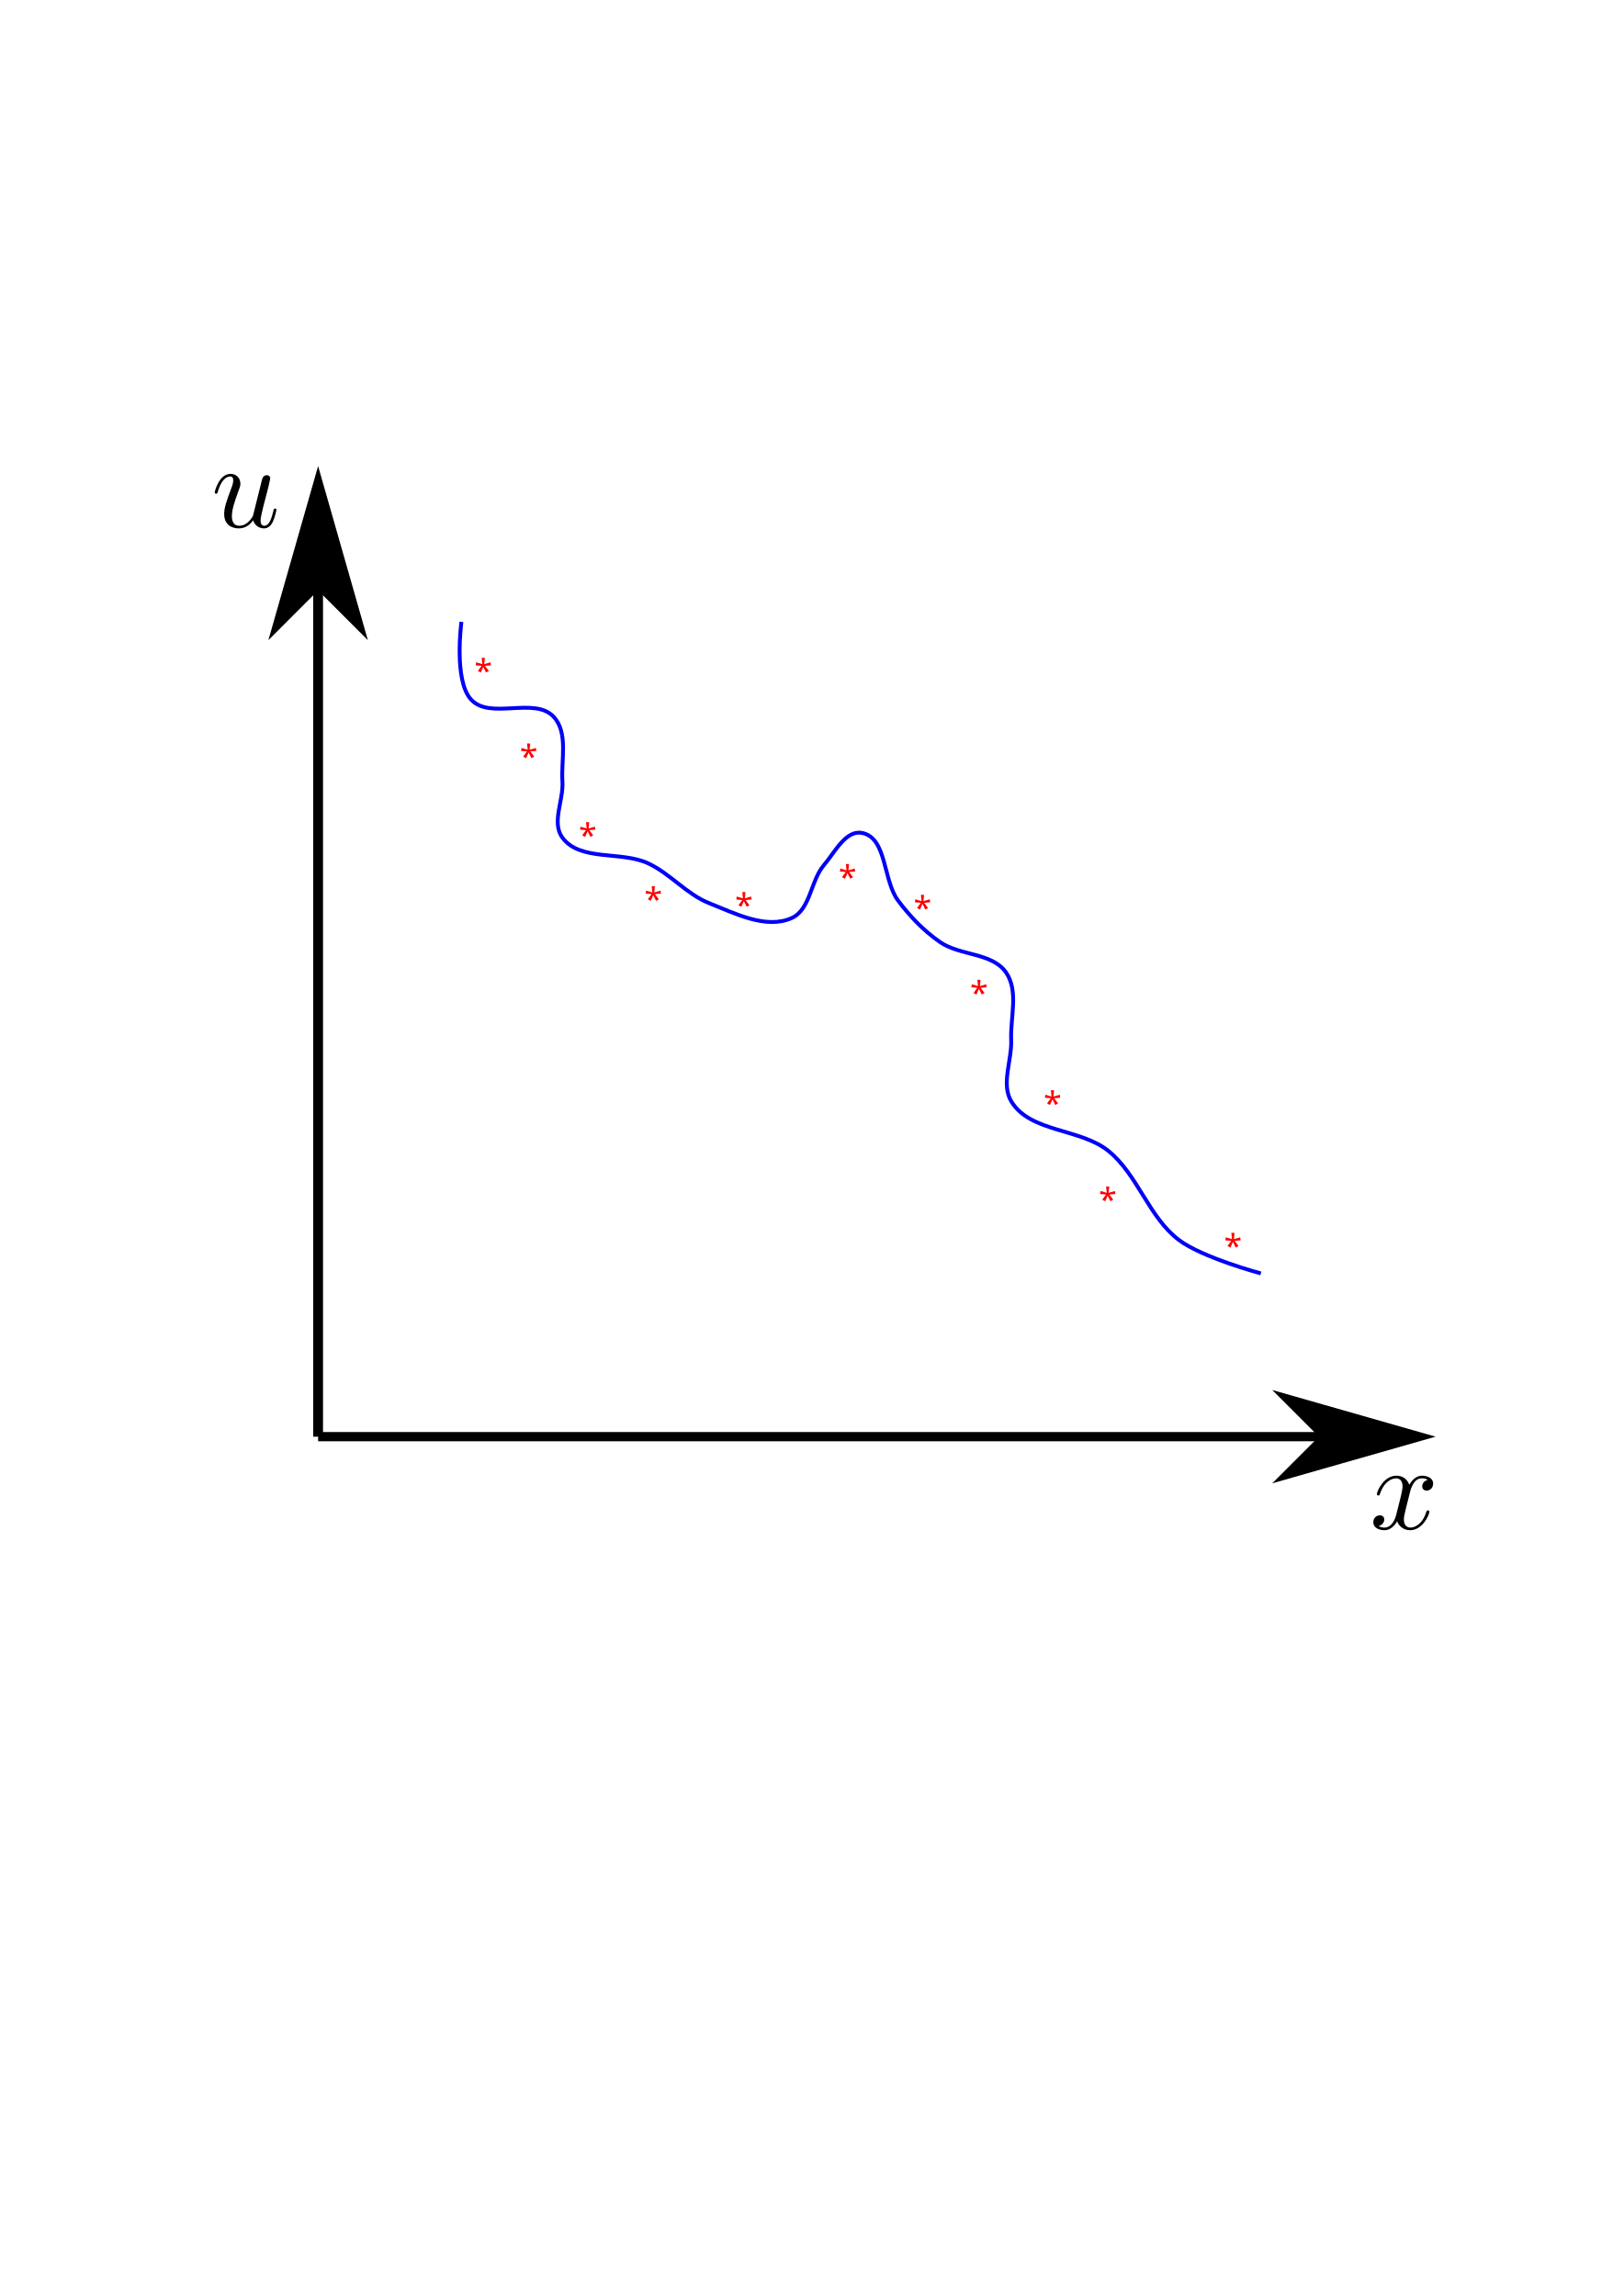
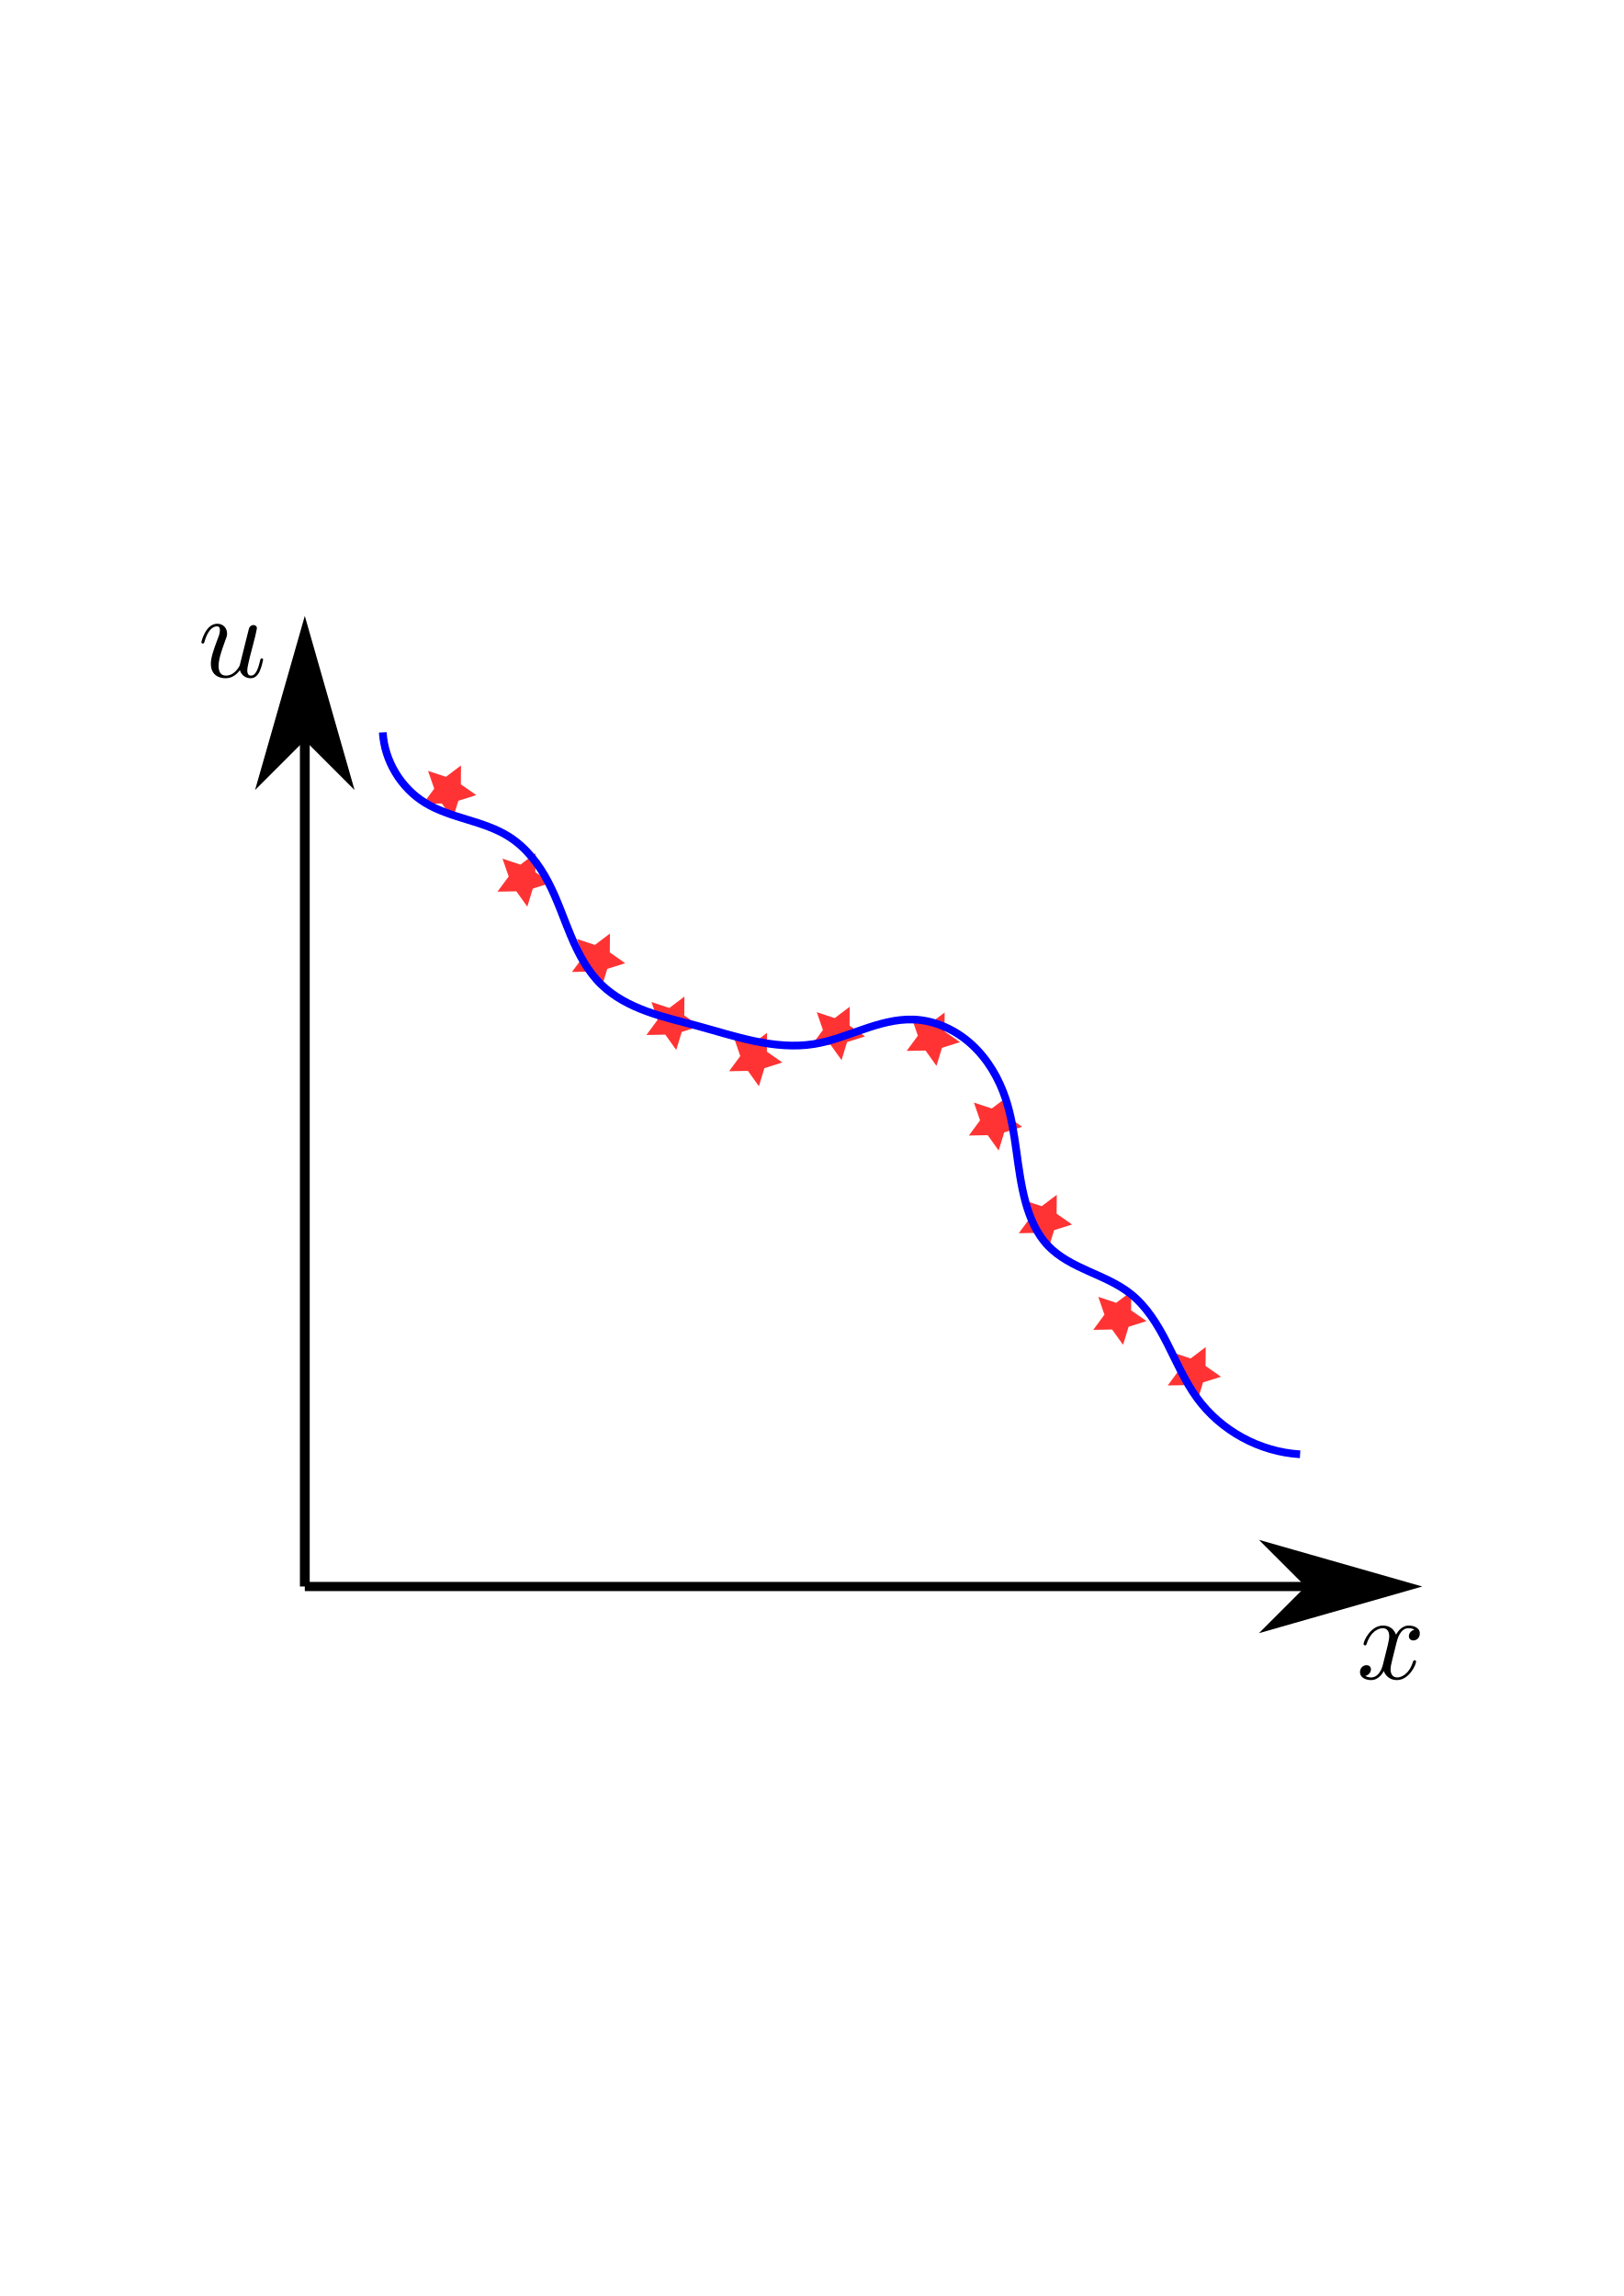
<svg xmlns="http://www.w3.org/2000/svg" xmlns:ns1="http://www.iki.fi/pav/software/textext/" xmlns:xlink="http://www.w3.org/1999/xlink" width="210mm" height="297mm" viewBox="0 0 210 297" version="1.1" id="svg8">
  <defs id="defs2">
    <marker style="overflow:visible;" id="marker4604" refX="0.0" refY="0.0" orient="auto">
      <path transform="scale(0.8) rotate(180) translate(12.5,0)" style="fill-rule:evenodd;stroke:#000000;stroke-width:1pt;stroke-opacity:1;fill:#000000;fill-opacity:1" d="M 0.0,0.0 L 5.0,-5.0 L -12.5,0.0 L 5.0,5.0 L 0.0,0.0 z " id="path4602" />
    </marker>
    <marker orient="auto" refY="0.0" refX="0.0" id="marker4570" style="overflow:visible;">
      <path id="path4568" d="M 0.0,0.0 L 5.0,-5.0 L -12.5,0.0 L 5.0,5.0 L 0.0,0.0 z " style="fill-rule:evenodd;stroke:#000000;stroke-width:1pt;stroke-opacity:1;fill:#000000;fill-opacity:1" transform="scale(0.8) rotate(180) translate(12.5,0)" />
-     </marker>
-     <marker style="overflow:visible;" id="Arrow1Lend" refX="0.0" refY="0.0" orient="auto">
-       <path transform="scale(0.8) rotate(180) translate(12.5,0)" style="fill-rule:evenodd;stroke:#000000;stroke-width:1pt;stroke-opacity:1;fill:#000000;fill-opacity:1" d="M 0.0,0.0 L 5.0,-5.0 L -12.5,0.0 L 5.0,5.0 L 0.0,0.0 z " id="path4281" />
-     </marker>
-     <marker style="overflow:visible" id="Arrow1Lend-3" refX="0" refY="0" orient="auto">
-       <path transform="matrix(-0.8,0,0,-0.8,-10,0)" style="fill:#000000;fill-opacity:1;fill-rule:evenodd;stroke:#000000;stroke-width:1pt;stroke-opacity:1" d="M 0,0 5,-5 -12.5,0 5,5 Z" id="path4281-6" />
    </marker>
    <g id="g5518-7">
      <symbol id="textext-1877ce6e-0-5" overflow="visible">
        <path id="path5512-3" d="" style="stroke:none" />
      </symbol>
      <symbol id="textext-1877ce6e-1-5" overflow="visible">
        <path id="path5515-6" d="M 3.484,-0.562 C 3.594,-0.156 3.953,0.109 4.375,0.109 4.719,0.109 4.953,-0.125 5.109,-0.438 5.281,-0.797 5.406,-1.406 5.406,-1.422 c 0,-0.109 -0.078,-0.109 -0.109,-0.109 -0.109,0 -0.109,0.047 -0.141,0.188 -0.141,0.562 -0.328,1.234 -0.75,1.234 -0.203,0 -0.312,-0.125 -0.312,-0.453 0,-0.219 0.125,-0.688 0.203,-1.047 L 4.578,-2.688 C 4.609,-2.828 4.703,-3.203 4.75,-3.359 4.797,-3.594 4.891,-3.969 4.891,-4.031 c 0,-0.172 -0.141,-0.266 -0.281,-0.266 -0.047,0 -0.312,0.016 -0.391,0.344 -0.188,0.734 -0.625,2.484 -0.75,3 -0.016,0.047 -0.406,0.844 -1.141,0.844 -0.516,0 -0.609,-0.453 -0.609,-0.812 0,-0.562 0.281,-1.344 0.531,-2.031 0.125,-0.312 0.172,-0.453 0.172,-0.641 0,-0.438 -0.312,-0.812 -0.812,-0.812 -0.953,0 -1.312,1.453 -1.312,1.531 0,0.109 0.094,0.109 0.109,0.109 0.109,0 0.109,-0.031 0.156,-0.188 0.25,-0.859 0.641,-1.234 1.016,-1.234 0.094,0 0.25,0.016 0.25,0.328 0,0.234 -0.109,0.531 -0.172,0.672 -0.375,1 -0.578,1.609 -0.578,2.094 0,0.953 0.688,1.203 1.219,1.203 0.656,0 1.016,-0.453 1.188,-0.672 z m 0,0" style="stroke:none" />
      </symbol>
    </g>
+     <marker style="overflow:visible" id="Arrow1Lend-36" refX="0" refY="0" orient="auto">
+       <path transform="matrix(-0.8,0,0,-0.8,-10,0)" style="fill:#000000;fill-opacity:1;fill-rule:evenodd;stroke:#000000;stroke-width:1pt;stroke-opacity:1" d="M 0,0 5,-5 -12.5,0 5,5 Z" id="path4281-7" />
+     </marker>
+     <marker style="overflow:visible" id="Arrow1Lend-3-5" refX="0" refY="0" orient="auto">
+       <path transform="matrix(-0.8,0,0,-0.8,-10,0)" style="fill:#000000;fill-opacity:1;fill-rule:evenodd;stroke:#000000;stroke-width:1pt;stroke-opacity:1" d="M 0,0 5,-5 -12.5,0 5,5 Z" id="path4281-6-3" />
+     </marker>
+     <g id="g5518-1">
+       <symbol overflow="visible" id="textext-1877ce6e-0-2">
+         <path style="stroke:none" d="" id="path5512-7" />
+       </symbol>
+       <symbol overflow="visible" id="textext-1877ce6e-1-0">
+         <path style="stroke:none" d="M 3.484,-0.562 C 3.594,-0.156 3.953,0.109 4.375,0.109 4.719,0.109 4.953,-0.125 5.109,-0.438 5.281,-0.797 5.406,-1.406 5.406,-1.422 c 0,-0.109 -0.078,-0.109 -0.109,-0.109 -0.109,0 -0.109,0.047 -0.141,0.188 -0.141,0.562 -0.328,1.234 -0.75,1.234 -0.203,0 -0.312,-0.125 -0.312,-0.453 0,-0.219 0.125,-0.688 0.203,-1.047 L 4.578,-2.688 C 4.609,-2.828 4.703,-3.203 4.75,-3.359 4.797,-3.594 4.891,-3.969 4.891,-4.031 c 0,-0.172 -0.141,-0.266 -0.281,-0.266 -0.047,0 -0.312,0.016 -0.391,0.344 -0.188,0.734 -0.625,2.484 -0.75,3 -0.016,0.047 -0.406,0.844 -1.141,0.844 -0.516,0 -0.609,-0.453 -0.609,-0.812 0,-0.562 0.281,-1.344 0.531,-2.031 0.125,-0.312 0.172,-0.453 0.172,-0.641 0,-0.438 -0.312,-0.812 -0.812,-0.812 -0.953,0 -1.312,1.453 -1.312,1.531 0,0.109 0.094,0.109 0.109,0.109 0.109,0 0.109,-0.031 0.156,-0.188 0.25,-0.859 0.641,-1.234 1.016,-1.234 0.094,0 0.25,0.016 0.25,0.328 0,0.234 -0.109,0.531 -0.172,0.672 -0.375,1 -0.578,1.609 -0.578,2.094 0,0.953 0.688,1.203 1.219,1.203 0.656,0 1.016,-0.453 1.188,-0.672 z m 0,0" id="path5515-9" />
+       </symbol>
+     </g>
+     <g id="g4845-6">
+       <symbol overflow="visible" id="textext-fda4ad0b-0-1">
+         <path style="stroke:none" d="" id="path4839-8" />
+       </symbol>
+       <symbol overflow="visible" id="textext-fda4ad0b-1-7">
+         <path style="stroke:none" d="M 3.328,-3.016 C 3.391,-3.266 3.625,-4.188 4.312,-4.188 c 0.047,0 0.297,0 0.5,0.125 C 4.531,-4 4.344,-3.766 4.344,-3.516 c 0,0.156 0.109,0.344 0.375,0.344 0.219,0 0.531,-0.172 0.531,-0.578 0,-0.516 -0.578,-0.656 -0.922,-0.656 -0.578,0 -0.922,0.531 -1.047,0.75 -0.25,-0.656 -0.781,-0.75 -1.078,-0.75 -1.031,0 -1.609,1.281 -1.609,1.531 0,0.109 0.109,0.109 0.125,0.109 0.078,0 0.109,-0.031 0.125,-0.109 0.344,-1.062 1,-1.312 1.344,-1.312 0.188,0 0.531,0.094 0.531,0.672 0,0.312 -0.172,0.969 -0.531,2.375 -0.156,0.609 -0.516,1.031 -0.953,1.031 -0.062,0 -0.281,0 -0.5,-0.125 0.25,-0.062 0.469,-0.266 0.469,-0.547 0,-0.266 -0.219,-0.344 -0.359,-0.344 -0.312,0 -0.547,0.25 -0.547,0.578 0,0.453 0.484,0.656 0.922,0.656 0.672,0 1.031,-0.703 1.047,-0.75 0.125,0.359 0.484,0.75 1.078,0.75 1.031,0 1.594,-1.281 1.594,-1.531 0,-0.109 -0.078,-0.109 -0.109,-0.109 -0.094,0 -0.109,0.047 -0.141,0.109 -0.328,1.078 -1,1.312 -1.312,1.312 -0.391,0 -0.547,-0.312 -0.547,-0.656 0,-0.219 0.047,-0.438 0.156,-0.875 z m 0,0" id="path4842-9" />
+       </symbol>
+     </g>
  </defs>
  <g id="layer1">
    <g transform="matrix(1.25,0,0,1.25,-11.1125,29.10418)" ns1:text="$u$" ns1:preamble="/data/OpenCMISS/documentation/notes/latex/texTextPreamble.ini" ns1:page_width="10 cm" style="stroke-width:0" id="g4332">
      <g id="textext-33084399-0" />
    </g>
-     <g id="g5058">
-       <path style="fill:none;stroke:#000000;stroke-width:1.189;stroke-linecap:butt;stroke-linejoin:miter;stroke-miterlimit:4;stroke-dasharray:none;stroke-opacity:1;marker-end:url(#Arrow1Lend)" d="m 41.144,185.839 c 142.221,0 142.221,0 142.221,0" id="path12" />
-       <path style="fill:none;stroke:#000000;stroke-width:1.267;stroke-linecap:butt;stroke-linejoin:miter;stroke-miterlimit:4;stroke-dasharray:none;stroke-opacity:1;marker-end:url(#Arrow1Lend-3)" d="m 41.144,185.839 c 0,-123.092 0,-123.092 0,-123.092" id="path12-7" />
-       <g transform="matrix(1.562476,0,0,1.562476,-83.42072,-179.1434)" ns1:text="$u$" ns1:preamble="/data/OpenCMISS/documentation/notes/latex/texTextPreamble.ini" ns1:page_width="" style="stroke-width:0" id="g5527">
-         <defs id="defs5520">
-           <g id="g5518">
-             <symbol overflow="visible" id="textext-1877ce6e-0">
-               <path style="stroke:none" d="" id="path5512" />
-             </symbol>
-             <symbol overflow="visible" id="textext-1877ce6e-1">
-               <path style="stroke:none" d="M 3.484,-0.562 C 3.594,-0.156 3.953,0.109 4.375,0.109 4.719,0.109 4.953,-0.125 5.109,-0.438 5.281,-0.797 5.406,-1.406 5.406,-1.422 c 0,-0.109 -0.078,-0.109 -0.109,-0.109 -0.109,0 -0.109,0.047 -0.141,0.188 -0.141,0.562 -0.328,1.234 -0.75,1.234 -0.203,0 -0.312,-0.125 -0.312,-0.453 0,-0.219 0.125,-0.688 0.203,-1.047 L 4.578,-2.688 C 4.609,-2.828 4.703,-3.203 4.75,-3.359 4.797,-3.594 4.891,-3.969 4.891,-4.031 c 0,-0.172 -0.141,-0.266 -0.281,-0.266 -0.047,0 -0.312,0.016 -0.391,0.344 -0.188,0.734 -0.625,2.484 -0.75,3 -0.016,0.047 -0.406,0.844 -1.141,0.844 -0.516,0 -0.609,-0.453 -0.609,-0.812 0,-0.562 0.281,-1.344 0.531,-2.031 0.125,-0.312 0.172,-0.453 0.172,-0.641 0,-0.438 -0.312,-0.812 -0.812,-0.812 -0.953,0 -1.312,1.453 -1.312,1.531 0,0.109 0.094,0.109 0.109,0.109 0.109,0 0.109,-0.031 0.156,-0.188 0.25,-0.859 0.641,-1.234 1.016,-1.234 0.094,0 0.25,0.016 0.25,0.328 0,0.234 -0.109,0.531 -0.172,0.672 -0.375,1 -0.578,1.609 -0.578,2.094 0,0.953 0.688,1.203 1.219,1.203 0.656,0 1.016,-0.453 1.188,-0.672 z m 0,0" id="path5515" />
-             </symbol>
-           </g>
-         </defs>
-         <g id="textext-1877ce6e-2">
-           <g style="fill:#000000;fill-opacity:1" id="g5524">
-             <use xlink:href="#textext-1877ce6e-1" x="70.866" y="158.289" id="use5522" width="100%" height="100%" />
+     <g id="g2002" transform="translate(7.031083,-72.87727)">
+       <g id="g2403" transform="translate(-8.752647,92.26222)">
+         <path style="opacity:0.8;fill:#ff0000;fill-opacity:1;stroke:#ff0000;stroke-width:1.002;stroke-opacity:1" id="path928-3" transform="matrix(0.2645833,0,0,0.2645833,-13.06504,48.87034)" d="m 313.46,184.165 -4.923,-6.883 -8.461,0.153 5.025,-6.809 -2.761,-8 8.029,2.675 6.755,-5.098 -0.063,8.463 6.936,4.849 -8.068,2.555 z" />
+         <path style="fill:none;stroke:#000000;stroke-width:1.189;stroke-linecap:butt;stroke-linejoin:miter;stroke-miterlimit:4;stroke-dasharray:none;stroke-opacity:1;marker-end:url(#Arrow1Lend-36)" d="m 41.144,185.839 c 142.221,0 142.221,0 142.221,0" id="path12-5" />
+         <path style="fill:none;stroke:#000000;stroke-width:1.267;stroke-linecap:butt;stroke-linejoin:miter;stroke-miterlimit:4;stroke-dasharray:none;stroke-opacity:1;marker-end:url(#Arrow1Lend-3-5)" d="m 41.144,185.839 c 0,-123.092 0,-123.092 0,-123.092" id="path12-7-6" />
+         <g transform="matrix(1.562476,0,0,1.562476,-83.42072,-179.1434)" ns1:text="$u$" ns1:preamble="/data/OpenCMISS/documentation/notes/latex/texTextPreamble.ini" ns1:page_width="" style="stroke-width:1e-07" id="g5527-2">
+           <defs id="defs5520-9">
+             <g id="g976">
+               <symbol overflow="visible" id="symbol970">
+                 <path style="stroke:none" d="" id="path968" />
+               </symbol>
+               <symbol overflow="visible" id="symbol974">
+                 <path style="stroke:none" d="M 3.484,-0.562 C 3.594,-0.156 3.953,0.109 4.375,0.109 4.719,0.109 4.953,-0.125 5.109,-0.438 5.281,-0.797 5.406,-1.406 5.406,-1.422 c 0,-0.109 -0.078,-0.109 -0.109,-0.109 -0.109,0 -0.109,0.047 -0.141,0.188 -0.141,0.562 -0.328,1.234 -0.75,1.234 -0.203,0 -0.312,-0.125 -0.312,-0.453 0,-0.219 0.125,-0.688 0.203,-1.047 L 4.578,-2.688 C 4.609,-2.828 4.703,-3.203 4.75,-3.359 4.797,-3.594 4.891,-3.969 4.891,-4.031 c 0,-0.172 -0.141,-0.266 -0.281,-0.266 -0.047,0 -0.312,0.016 -0.391,0.344 -0.188,0.734 -0.625,2.484 -0.75,3 -0.016,0.047 -0.406,0.844 -1.141,0.844 -0.516,0 -0.609,-0.453 -0.609,-0.812 0,-0.562 0.281,-1.344 0.531,-2.031 0.125,-0.312 0.172,-0.453 0.172,-0.641 0,-0.438 -0.312,-0.812 -0.812,-0.812 -0.953,0 -1.312,1.453 -1.312,1.531 0,0.109 0.094,0.109 0.109,0.109 0.109,0 0.109,-0.031 0.156,-0.188 0.25,-0.859 0.641,-1.234 1.016,-1.234 0.094,0 0.25,0.016 0.25,0.328 0,0.234 -0.109,0.531 -0.172,0.672 -0.375,1 -0.578,1.609 -0.578,2.094 0,0.953 0.688,1.203 1.219,1.203 0.656,0 1.016,-0.453 1.188,-0.672 z m 0,0" id="path972" />
+               </symbol>
+             </g>
+           </defs>
+           <g id="textext-1877ce6e-2-3">
+             <g style="fill:#000000;fill-opacity:1" id="g5524-6">
+               <use xlink:href="#textext-1877ce6e-1-0" x="70.866" y="158.289" id="use5522-0" width="100%" height="100%" />
+             </g>
          </g>
        </g>
-       </g>
-       <g transform="matrix(1.5625,0,0,1.5625,66.42066,-49.55442)" ns1:text="$x$" ns1:preamble="/data/OpenCMISS/documentation/notes/latex/texTextPreamble.ini" ns1:page_width="" style="stroke-width:0" id="g4854">
-         <defs id="defs4847">
-           <g id="g4845">
-             <symbol overflow="visible" id="textext-fda4ad0b-0">
-               <path style="stroke:none" d="" id="path4839" />
-             </symbol>
-             <symbol overflow="visible" id="textext-fda4ad0b-1">
-               <path style="stroke:none" d="M 3.328,-3.016 C 3.391,-3.266 3.625,-4.188 4.312,-4.188 c 0.047,0 0.297,0 0.5,0.125 C 4.531,-4 4.344,-3.766 4.344,-3.516 c 0,0.156 0.109,0.344 0.375,0.344 0.219,0 0.531,-0.172 0.531,-0.578 0,-0.516 -0.578,-0.656 -0.922,-0.656 -0.578,0 -0.922,0.531 -1.047,0.75 -0.25,-0.656 -0.781,-0.75 -1.078,-0.75 -1.031,0 -1.609,1.281 -1.609,1.531 0,0.109 0.109,0.109 0.125,0.109 0.078,0 0.109,-0.031 0.125,-0.109 0.344,-1.062 1,-1.312 1.344,-1.312 0.188,0 0.531,0.094 0.531,0.672 0,0.312 -0.172,0.969 -0.531,2.375 -0.156,0.609 -0.516,1.031 -0.953,1.031 -0.062,0 -0.281,0 -0.5,-0.125 0.25,-0.062 0.469,-0.266 0.469,-0.547 0,-0.266 -0.219,-0.344 -0.359,-0.344 -0.312,0 -0.547,0.25 -0.547,0.578 0,0.453 0.484,0.656 0.922,0.656 0.672,0 1.031,-0.703 1.047,-0.75 0.125,0.359 0.484,0.75 1.078,0.75 1.031,0 1.594,-1.281 1.594,-1.531 0,-0.109 -0.078,-0.109 -0.109,-0.109 -0.094,0 -0.109,0.047 -0.141,0.109 -0.328,1.078 -1,1.312 -1.312,1.312 -0.391,0 -0.547,-0.312 -0.547,-0.656 0,-0.219 0.047,-0.438 0.156,-0.875 z m 0,0" id="path4842" />
-             </symbol>
-           </g>
-         </defs>
-         <g id="textext-fda4ad0b-2">
-           <g style="fill:#000000;fill-opacity:1" id="g4851">
-             <use height="100%" width="100%" xlink:href="#textext-fda4ad0b-1" x="70.866" y="158.289" id="use4849" />
+         <g transform="matrix(1.5625,0,0,1.5625,66.42066,-49.55442)" ns1:text="$x$" ns1:preamble="/data/OpenCMISS/documentation/notes/latex/texTextPreamble.ini" ns1:page_width="" style="stroke-width:1e-07" id="g4854-6">
+           <defs id="defs4847-2">
+             <g id="g991">
+               <symbol overflow="visible" id="symbol985">
+                 <path style="stroke:none" d="" id="path983" />
+               </symbol>
+               <symbol overflow="visible" id="symbol989">
+                 <path style="stroke:none" d="M 3.328,-3.016 C 3.391,-3.266 3.625,-4.188 4.312,-4.188 c 0.047,0 0.297,0 0.5,0.125 C 4.531,-4 4.344,-3.766 4.344,-3.516 c 0,0.156 0.109,0.344 0.375,0.344 0.219,0 0.531,-0.172 0.531,-0.578 0,-0.516 -0.578,-0.656 -0.922,-0.656 -0.578,0 -0.922,0.531 -1.047,0.75 -0.25,-0.656 -0.781,-0.75 -1.078,-0.75 -1.031,0 -1.609,1.281 -1.609,1.531 0,0.109 0.109,0.109 0.125,0.109 0.078,0 0.109,-0.031 0.125,-0.109 0.344,-1.062 1,-1.312 1.344,-1.312 0.188,0 0.531,0.094 0.531,0.672 0,0.312 -0.172,0.969 -0.531,2.375 -0.156,0.609 -0.516,1.031 -0.953,1.031 -0.062,0 -0.281,0 -0.5,-0.125 0.25,-0.062 0.469,-0.266 0.469,-0.547 0,-0.266 -0.219,-0.344 -0.359,-0.344 -0.312,0 -0.547,0.25 -0.547,0.578 0,0.453 0.484,0.656 0.922,0.656 0.672,0 1.031,-0.703 1.047,-0.75 0.125,0.359 0.484,0.75 1.078,0.75 1.031,0 1.594,-1.281 1.594,-1.531 0,-0.109 -0.078,-0.109 -0.109,-0.109 -0.094,0 -0.109,0.047 -0.141,0.109 -0.328,1.078 -1,1.312 -1.312,1.312 -0.391,0 -0.547,-0.312 -0.547,-0.656 0,-0.219 0.047,-0.438 0.156,-0.875 z m 0,0" id="path987" />
+               </symbol>
+             </g>
+           </defs>
+           <g id="textext-fda4ad0b-2-2">
+             <g style="fill:#000000;fill-opacity:1" id="g4851-0">
+               <use height="100%" width="100%" xlink:href="#textext-fda4ad0b-1-7" x="70.866" y="158.289" id="use4849-2" />
+             </g>
          </g>
        </g>
+         <path style="opacity:0.8;fill:#ff0000;fill-opacity:1;stroke:#ff0000;stroke-width:1.002;stroke-opacity:1" id="path928" transform="matrix(0.2645833,0,0,0.2645833,-22.69667,37.51182)" d="m 313.46,184.165 -4.923,-6.883 -8.461,0.153 5.025,-6.809 -2.761,-8 8.029,2.675 6.755,-5.098 -0.063,8.463 6.936,4.849 -8.068,2.555 z" />
+         <path style="opacity:0.8;fill:#ff0000;fill-opacity:1;stroke:#ff0000;stroke-width:1.002;stroke-opacity:1" id="path928-3-6-7-5-3-6" transform="matrix(0.2645833,0,0,0.2645833,47.89979,80.41681)" d="m 313.46,184.165 -4.923,-6.883 -8.461,0.153 5.025,-6.809 -2.761,-8 8.029,2.675 6.755,-5.098 -0.063,8.463 6.936,4.849 -8.068,2.555 z" />
+         <path style="opacity:0.8;fill:#ff0000;fill-opacity:1;stroke:#ff0000;stroke-width:1.002;stroke-opacity:1" id="path928-3-6-7-5-3-5" transform="matrix(0.2645833,0,0,0.2645833,39.85565,69.46807)" d="m 313.46,184.165 -4.923,-6.883 -8.461,0.153 5.025,-6.809 -2.761,-8 8.029,2.675 6.755,-5.098 -0.063,8.463 6.936,4.849 -8.068,2.555 z" />
+         <path style="opacity:0.8;fill:#ff0000;fill-opacity:1;stroke:#ff0000;stroke-width:1.002;stroke-opacity:1" id="path928-3-6" transform="matrix(0.2645833,0,0,0.2645833,-3.433393,59.25804)" d="m 313.46,184.165 -4.923,-6.883 -8.461,0.153 5.025,-6.809 -2.761,-8 8.029,2.675 6.755,-5.098 -0.063,8.463 6.936,4.849 -8.068,2.555 z" />
+         <path style="opacity:0.8;fill:#ff0000;fill-opacity:1;stroke:#ff0000;stroke-width:1.002;stroke-opacity:1" id="path928-3-6-7-5-3" transform="matrix(0.2645833,0,0,0.2645833,27.57818,68.72495)" d="m 313.46,184.165 -4.923,-6.883 -8.461,0.153 5.025,-6.809 -2.761,-8 8.029,2.675 6.755,-5.098 -0.063,8.463 6.936,4.849 -8.068,2.555 z" />
+         <path style="opacity:0.8;fill:#ff0000;fill-opacity:1;stroke:#ff0000;stroke-width:1.002;stroke-opacity:1" id="path928-3-6-7-5" transform="matrix(0.2645833,0,0,0.2645833,16.88821,72.09983)" d="m 313.46,184.165 -4.923,-6.883 -8.461,0.153 5.025,-6.809 -2.761,-8 8.029,2.675 6.755,-5.098 -0.063,8.463 6.936,4.849 -8.068,2.555 z" />
+         <path style="opacity:0.8;fill:#ff0000;fill-opacity:1;stroke:#ff0000;stroke-width:1.002;stroke-opacity:1" id="path928-3-6-7" transform="matrix(0.2645833,0,0,0.2645833,6.198236,67.41172)" d="m 313.46,184.165 -4.923,-6.883 -8.461,0.153 5.025,-6.809 -2.761,-8 8.029,2.675 6.755,-5.098 -0.063,8.463 6.936,4.849 -8.068,2.555 z" />
+         <path style="opacity:0.8;fill:#ff0000;fill-opacity:1;stroke:#ff0000;stroke-width:1.002;stroke-opacity:1" id="path928-3-6-7-5-3-2" transform="matrix(0.2645833,0,0,0.2645833,54.35643,93.05462)" d="m 313.46,184.165 -4.923,-6.883 -8.461,0.153 5.025,-6.809 -2.761,-8 8.029,2.675 6.755,-5.098 -0.063,8.463 6.936,4.849 -8.068,2.555 z" />
+         <path style="opacity:0.8;fill:#ff0000;fill-opacity:1;stroke:#ff0000;stroke-width:1.002;stroke-opacity:1" id="path928-3-6-7-5-3-9" transform="matrix(0.2645833,0,0,0.2645833,63.98807,105.5529)" d="m 313.46,184.165 -4.923,-6.883 -8.461,0.153 5.025,-6.809 -2.761,-8 8.029,2.675 6.755,-5.098 -0.063,8.463 6.936,4.849 -8.068,2.555 z" />
+         <path style="opacity:0.8;fill:#ff0000;fill-opacity:1;stroke:#ff0000;stroke-width:1.002;stroke-opacity:1" id="path928-3-6-7-5-3-1" transform="matrix(0.2645833,0,0,0.2645833,73.6197,112.7495)" d="m 313.46,184.165 -4.923,-6.883 -8.461,0.153 5.025,-6.809 -2.761,-8 8.029,2.675 6.755,-5.098 -0.063,8.463 6.936,4.849 -8.068,2.555 z" />
      </g>
-       <text id="text4900" y="88.312" x="61.349" style="font-size:4.233px;font-family:sans-serif;fill:#ff0000;stroke-width:0.265" xml:space="preserve">
-         <tspan style="fill:#ff0000;stroke-width:0.265" y="88.312" x="61.349" id="tspan4898">*</tspan>
-       </text>
-       <text id="text4900-2" y="99.391" x="67.214" style="font-size:4.233px;font-family:sans-serif;fill:#ff0000;stroke-width:0.265" xml:space="preserve">
-         <tspan style="fill:#ff0000;stroke-width:0.265" y="99.391" x="67.214" id="tspan4898-7">*</tspan>
-       </text>
-       <text id="text4900-0" y="162.698" x="158.305" style="font-size:4.233px;font-family:sans-serif;fill:#ff0000;stroke-width:0.265" xml:space="preserve">
-         <tspan style="fill:#ff0000;stroke-width:0.265" y="162.698" x="158.305" id="tspan4898-9">*</tspan>
-       </text>
-       <text id="text4900-3" y="129.958" x="125.457" style="font-size:4.233px;font-family:sans-serif;fill:#ff0000;stroke-width:0.265" xml:space="preserve">
-         <tspan style="fill:#ff0000;stroke-width:0.265" y="129.958" x="125.457" id="tspan4898-6">*</tspan>
-       </text>
-       <text id="text4900-06" y="118.972" x="118.152" style="font-size:4.233px;font-family:sans-serif;fill:#ff0000;stroke-width:0.265" xml:space="preserve">
-         <tspan style="fill:#ff0000;stroke-width:0.265" y="118.972" x="118.152" id="tspan4898-2">*</tspan>
-       </text>
-       <text id="text4900-6" y="109.572" x="74.845" style="font-size:4.233px;font-family:sans-serif;fill:#ff0000;stroke-width:0.265" xml:space="preserve">
-         <tspan style="fill:#ff0000;stroke-width:0.265" y="109.572" x="74.845" id="tspan4898-1">*</tspan>
-       </text>
-       <text id="text4900-8" y="156.707" x="142.105" style="font-size:4.233px;font-family:sans-serif;fill:#ff0000;stroke-width:0.265" xml:space="preserve">
-         <tspan style="fill:#ff0000;stroke-width:0.265" y="156.707" x="142.105" id="tspan4898-79">*</tspan>
-       </text>
-       <text id="text4900-20" y="114.987" x="108.45" style="font-size:4.233px;font-family:sans-serif;fill:#ff0000;stroke-width:0.265" xml:space="preserve">
-         <tspan style="fill:#ff0000;stroke-width:0.265" y="114.987" x="108.45" id="tspan4898-23">*</tspan>
-       </text>
-       <text id="text4900-7" y="144.253" x="134.965" style="font-size:4.233px;font-family:sans-serif;fill:#ff0000;stroke-width:0.265" xml:space="preserve">
-         <tspan style="fill:#ff0000;stroke-width:0.265" y="144.253" x="134.965" id="tspan4898-5">*</tspan>
-       </text>
-       <text id="text4900-9" y="118.612" x="95.055" style="font-size:4.233px;font-family:sans-serif;fill:#ff0000;stroke-width:0.265" xml:space="preserve">
-         <tspan style="fill:#ff0000;stroke-width:0.265" y="118.612" x="95.055" id="tspan4898-22">*</tspan>
-       </text>
-       <text id="text4900-89" y="117.84" x="83.337" style="font-size:4.233px;font-family:sans-serif;fill:#ff0000;stroke-width:0.265" xml:space="preserve">
-         <tspan style="fill:#ff0000;stroke-width:0.265" y="117.84" x="83.337" id="tspan4898-73">*</tspan>
-       </text>
+       <path style="fill:none;stroke:#0000ff;stroke-width:1;stroke-linecap:butt;stroke-linejoin:miter;stroke-miterlimit:4;stroke-dasharray:none;stroke-opacity:1" d="m 42.474,167.612 c 0.222,3.675 2.331,7.187 5.471,9.109 1.673,1.024 3.574,1.601 5.45,2.176 1.875,0.575 3.773,1.171 5.427,2.225 2.219,1.414 3.873,3.584 5.084,5.92 1.149,2.216 1.933,4.599 2.901,6.9 0.968,2.301 2.152,4.567 3.943,6.305 1.636,1.588 3.707,2.665 5.848,3.448 2.141,0.783 4.371,1.291 6.571,1.888 2.471,0.67 4.914,1.454 7.421,1.975 2.507,0.521 5.101,0.776 7.63,0.375 2.194,-0.348 4.276,-1.178 6.376,-1.901 2.1,-0.724 4.281,-1.353 6.501,-1.274 2.8,0.099 5.5,1.353 7.564,3.247 2.064,1.895 3.517,4.398 4.392,7.06 1.409,4.287 1.362,8.925 2.545,13.279 0.566,2.085 1.445,4.141 2.942,5.699 1.423,1.481 3.31,2.417 5.184,3.258 1.874,0.841 3.802,1.632 5.418,2.9 2.122,1.666 3.559,4.043 4.782,6.447 1.223,2.404 2.291,4.91 3.88,7.09 3.076,4.22 8.098,6.958 13.311,7.259" id="path1091" />
    </g>
-     <path style="fill:none;stroke:#0000f8;stroke-width:0.5;stroke-linecap:butt;stroke-linejoin:miter;stroke-miterlimit:4;stroke-dasharray:none;stroke-opacity:1" d="m 59.68,80.442 c 0,0 -1.038,7.568 1.249,10.051 2.463,2.674 8.198,-0.434 10.676,2.226 1.92,2.061 0.947,5.564 1.137,8.374 0.163,2.417 -1.447,5.325 0,7.269 2.302,3.092 7.583,1.69 11.08,3.313 2.845,1.321 4.964,3.986 7.879,5.147 3.364,1.339 7.385,3.419 10.688,1.935 2.44,-1.096 2.434,-4.821 4.174,-6.853 1.397,-1.632 2.813,-4.565 4.922,-4.16 3.243,0.622 2.689,6.094 4.662,8.742 1.523,2.044 3.34,3.928 5.436,5.379 2.571,1.78 6.737,1.35 8.524,3.916 1.672,2.4 0.553,5.826 0.672,8.749 0.109,2.658 -1.356,5.716 0.04,7.98 2.469,4.005 8.938,3.422 12.578,6.403 3.78,3.096 5.185,8.563 9.091,11.498 3.045,2.288 10.582,4.312 10.582,4.312" id="path4354" />
  </g>
</svg>
